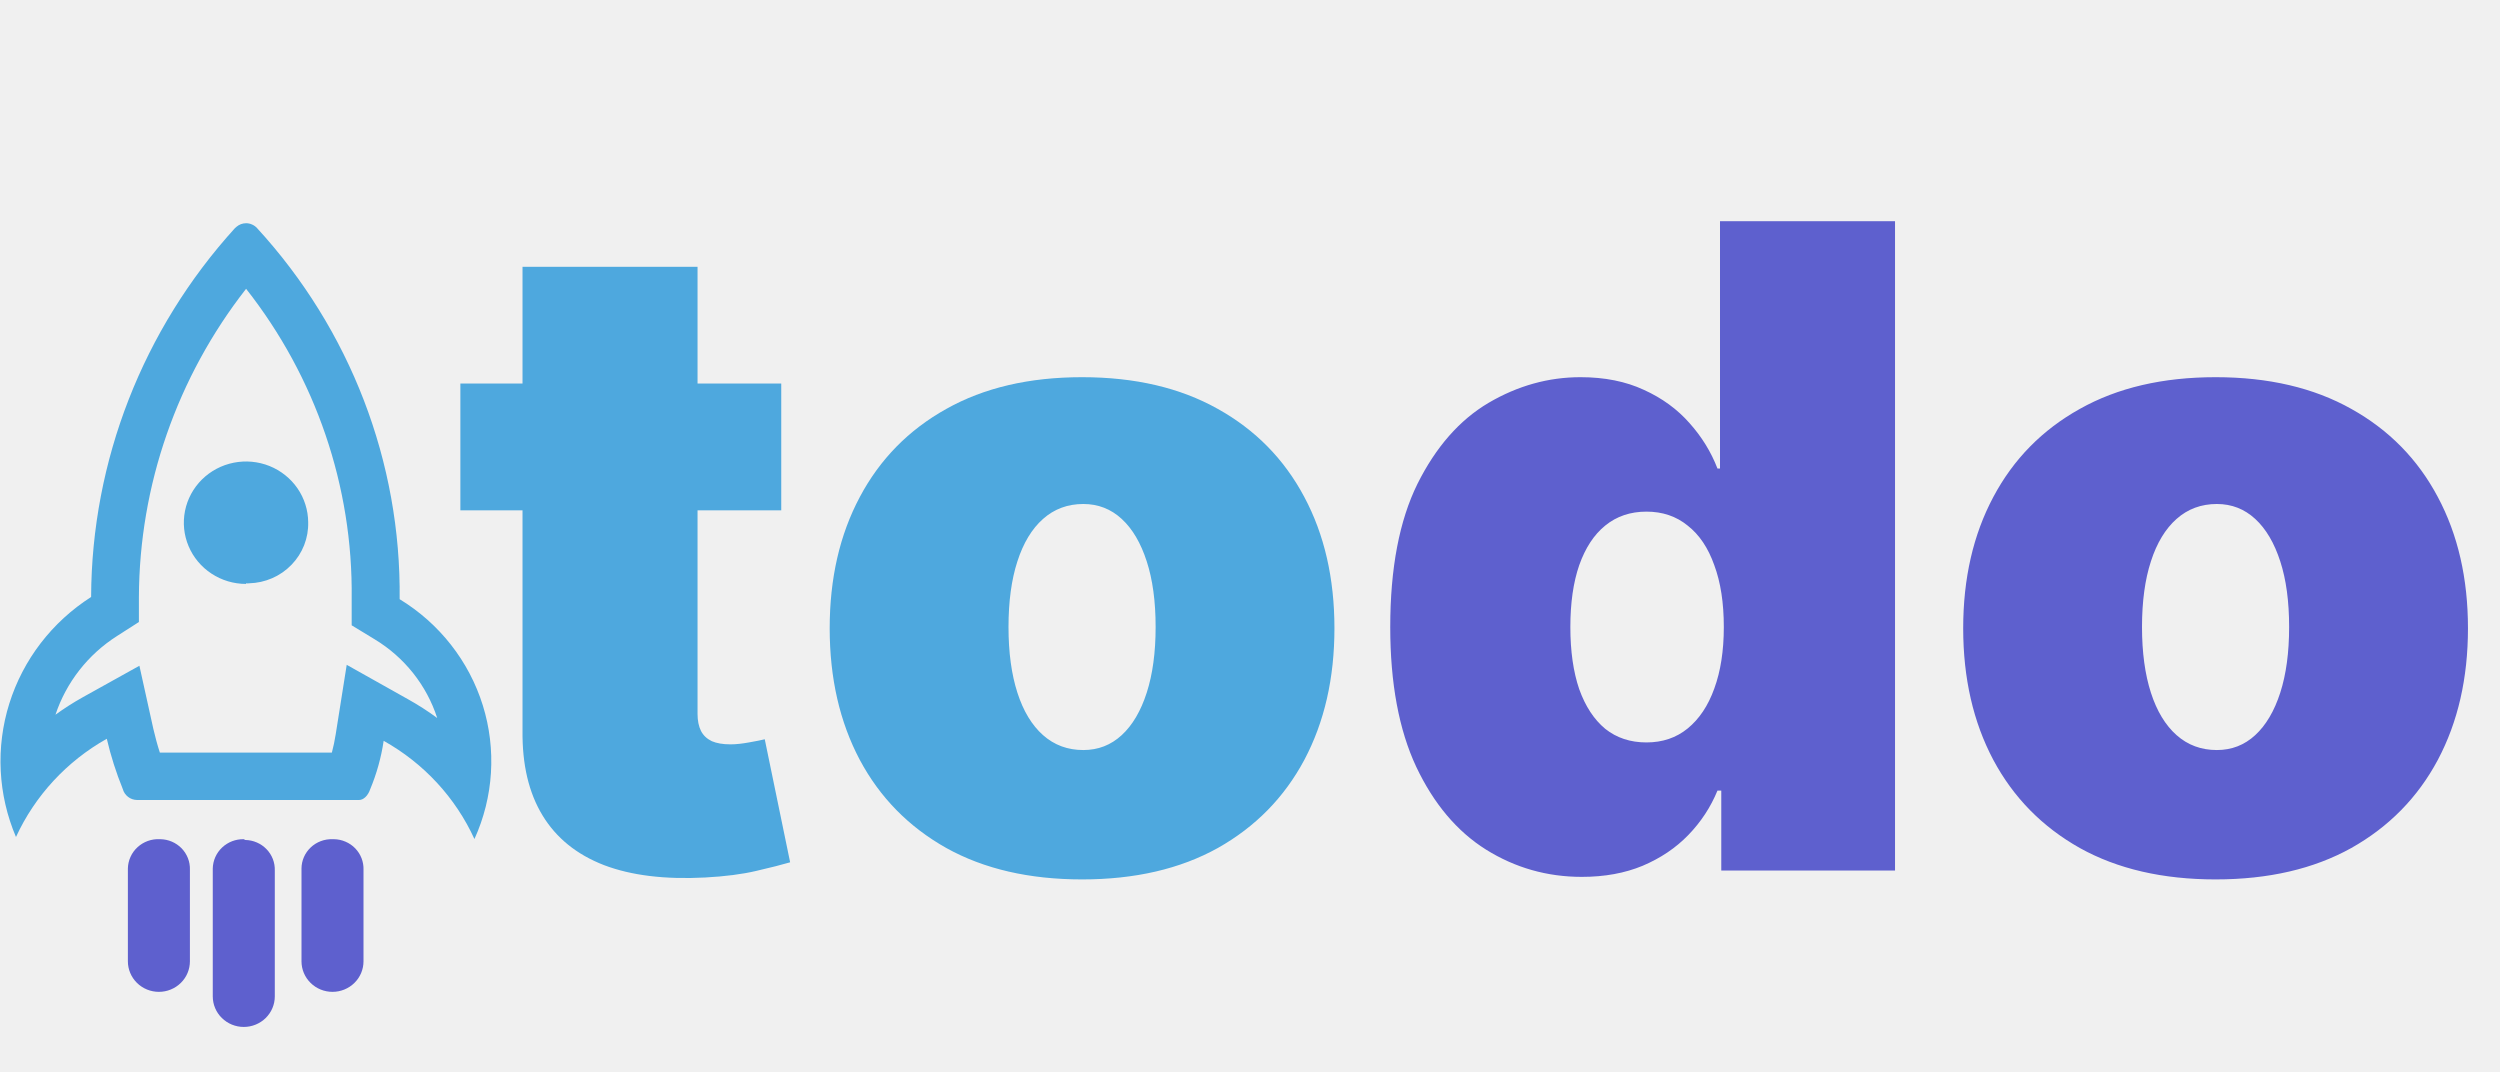
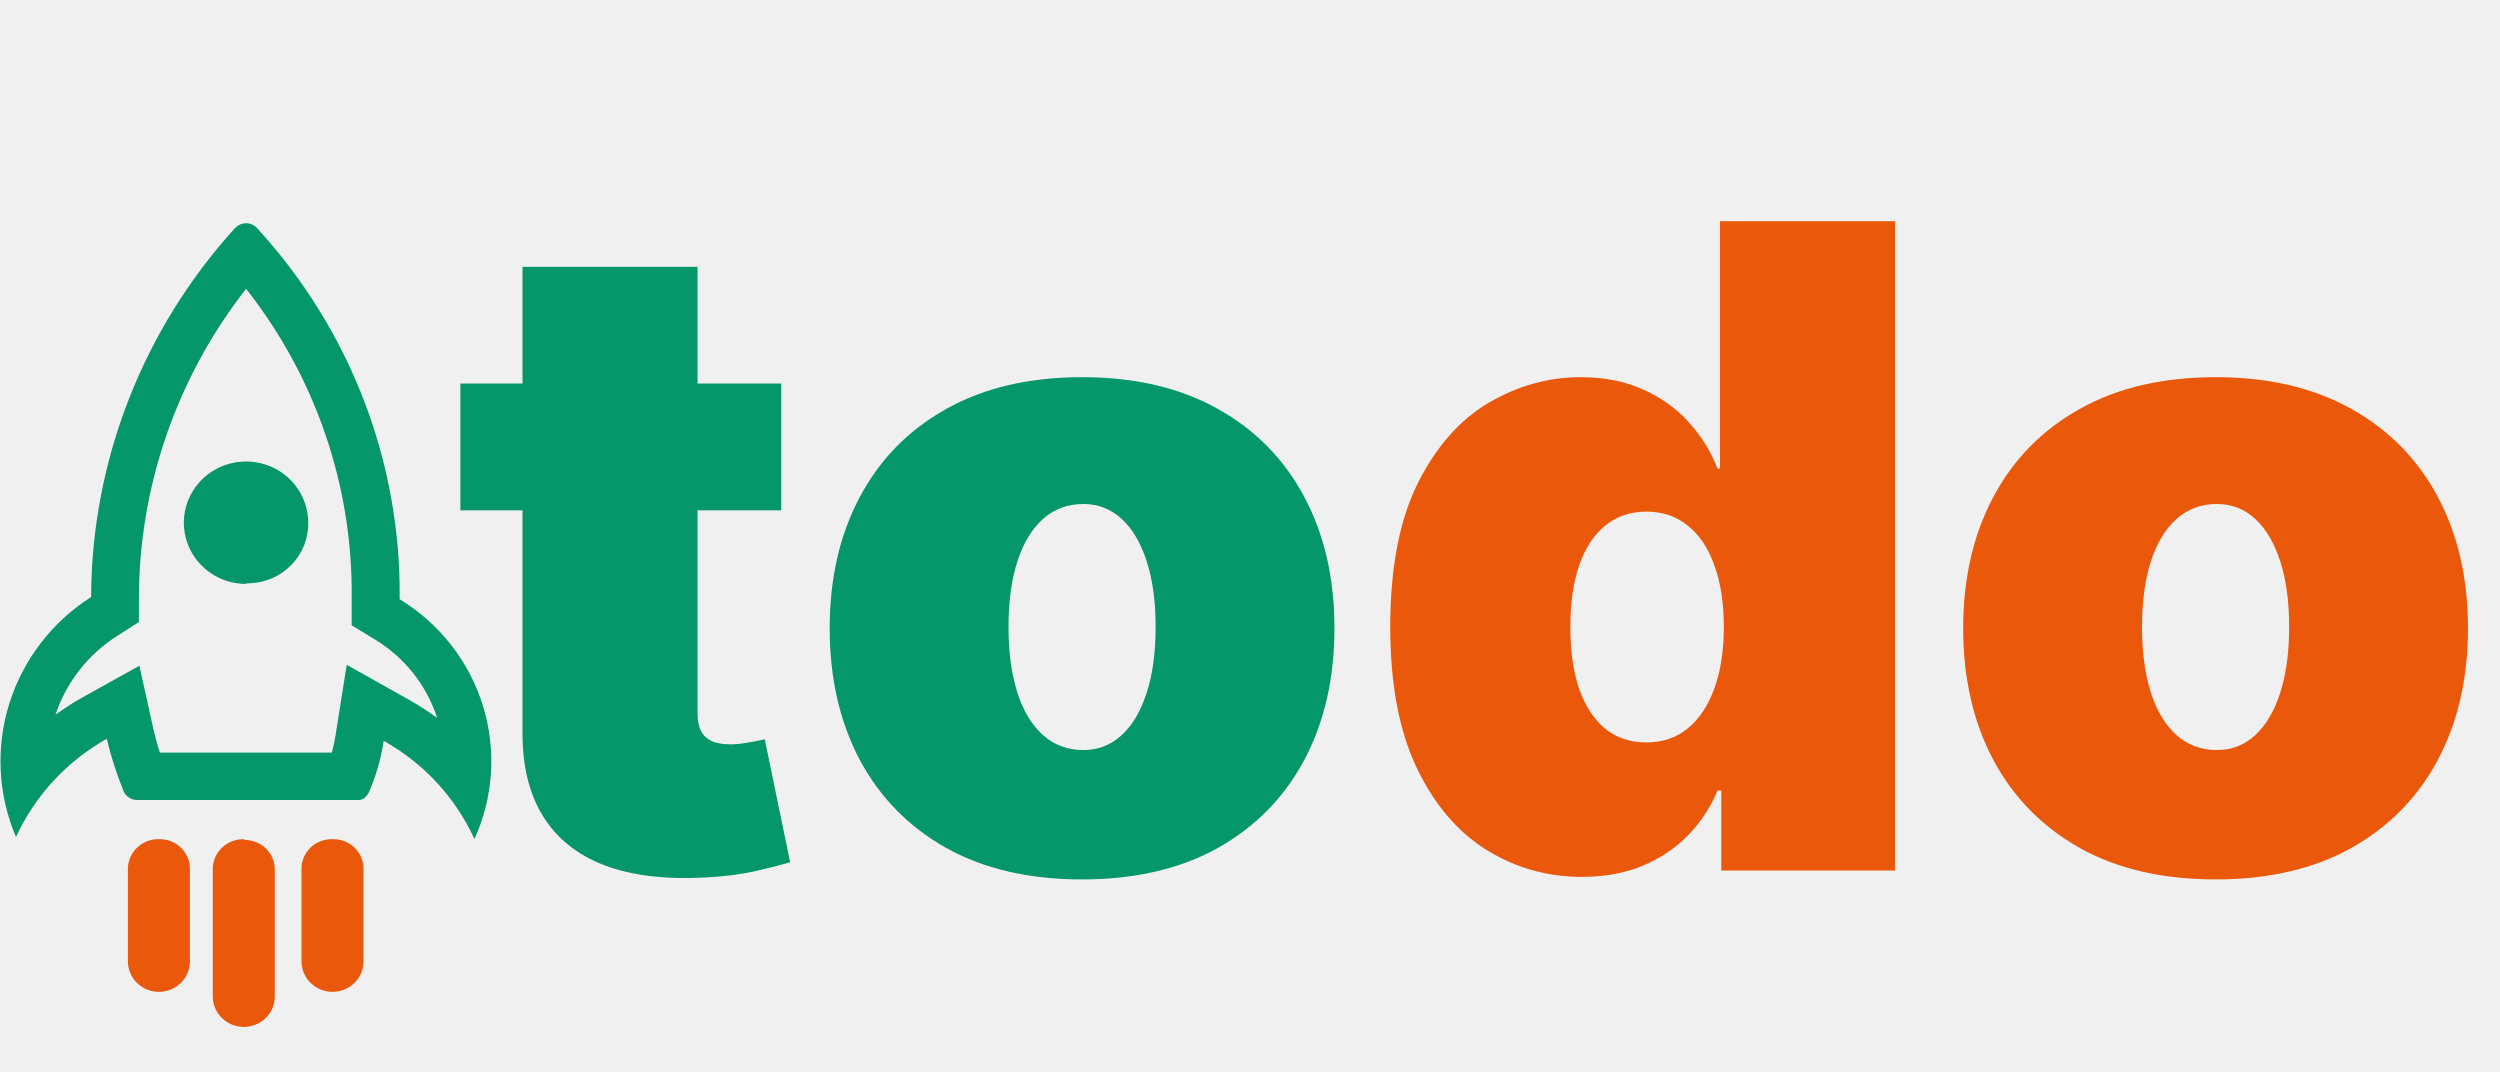
<svg xmlns="http://www.w3.org/2000/svg" width="112" height="48" viewBox="0 0 112 48" fill="none">
-   <path d="M35 17.182V22.864H20.625V17.182H35ZM23.409 11.954H31.25V31.983C31.25 32.286 31.302 32.542 31.406 32.75C31.51 32.949 31.671 33.1 31.889 33.205C32.107 33.299 32.386 33.347 32.727 33.347C32.964 33.347 33.239 33.318 33.551 33.261C33.873 33.205 34.11 33.157 34.261 33.119L35.398 38.631C35.047 38.735 34.545 38.863 33.892 39.014C33.248 39.166 32.481 39.265 31.591 39.312C29.792 39.407 28.281 39.222 27.06 38.758C25.838 38.285 24.919 37.542 24.304 36.528C23.688 35.515 23.39 34.246 23.409 32.722V11.954ZM48.477 39.398C46.109 39.398 44.083 38.929 42.397 37.992C40.711 37.044 39.419 35.728 38.519 34.043C37.62 32.347 37.17 30.383 37.17 28.148C37.17 25.913 37.62 23.953 38.519 22.267C39.419 20.572 40.711 19.256 42.397 18.318C44.083 17.371 46.109 16.898 48.477 16.898C50.844 16.898 52.87 17.371 54.556 18.318C56.242 19.256 57.534 20.572 58.434 22.267C59.334 23.953 59.783 25.913 59.783 28.148C59.783 30.383 59.334 32.347 58.434 34.043C57.534 35.728 56.242 37.044 54.556 37.992C52.87 38.929 50.844 39.398 48.477 39.398ZM48.533 33.602C49.196 33.602 49.769 33.38 50.252 32.935C50.735 32.49 51.109 31.855 51.374 31.031C51.639 30.207 51.772 29.227 51.772 28.091C51.772 26.945 51.639 25.965 51.374 25.151C51.109 24.327 50.735 23.692 50.252 23.247C49.769 22.802 49.196 22.579 48.533 22.579C47.833 22.579 47.231 22.802 46.729 23.247C46.227 23.692 45.844 24.327 45.579 25.151C45.314 25.965 45.181 26.945 45.181 28.091C45.181 29.227 45.314 30.207 45.579 31.031C45.844 31.855 46.227 32.49 46.729 32.935C47.231 33.38 47.833 33.602 48.533 33.602Z" fill="#4EA8DE" />
-   <path d="M70.863 39.284C69.31 39.284 67.88 38.877 66.573 38.062C65.276 37.248 64.234 36.012 63.448 34.355C62.672 32.698 62.283 30.61 62.283 28.091C62.283 25.458 62.691 23.318 63.505 21.671C64.329 20.023 65.389 18.815 66.687 18.048C67.994 17.281 69.367 16.898 70.806 16.898C71.886 16.898 72.833 17.087 73.647 17.466C74.461 17.835 75.143 18.332 75.692 18.957C76.242 19.573 76.658 20.25 76.942 20.989H77.056V9.909H84.897V39H77.113V35.42H76.942C76.639 36.159 76.204 36.822 75.636 37.409C75.077 37.987 74.395 38.446 73.59 38.787C72.795 39.118 71.886 39.284 70.863 39.284ZM73.761 33.261C74.48 33.261 75.096 33.053 75.607 32.636C76.128 32.21 76.526 31.614 76.8 30.847C77.085 30.07 77.227 29.151 77.227 28.091C77.227 27.011 77.085 26.088 76.8 25.321C76.526 24.544 76.128 23.953 75.607 23.546C75.096 23.129 74.48 22.921 73.761 22.921C73.041 22.921 72.425 23.129 71.914 23.546C71.412 23.953 71.024 24.544 70.749 25.321C70.484 26.088 70.352 27.011 70.352 28.091C70.352 29.171 70.484 30.099 70.749 30.875C71.024 31.642 71.412 32.234 71.914 32.651C72.425 33.058 73.041 33.261 73.761 33.261ZM99.258 39.398C96.89 39.398 94.864 38.929 93.178 37.992C91.493 37.044 90.2 35.728 89.3 34.043C88.401 32.347 87.951 30.383 87.951 28.148C87.951 25.913 88.401 23.953 89.3 22.267C90.2 20.572 91.493 19.256 93.178 18.318C94.864 17.371 96.89 16.898 99.258 16.898C101.625 16.898 103.652 17.371 105.337 18.318C107.023 19.256 108.316 20.572 109.215 22.267C110.115 23.953 110.565 25.913 110.565 28.148C110.565 30.383 110.115 32.347 109.215 34.043C108.316 35.728 107.023 37.044 105.337 37.992C103.652 38.929 101.625 39.398 99.258 39.398ZM99.315 33.602C99.978 33.602 100.55 33.38 101.033 32.935C101.516 32.49 101.89 31.855 102.156 31.031C102.421 30.207 102.553 29.227 102.553 28.091C102.553 26.945 102.421 25.965 102.156 25.151C101.89 24.327 101.516 23.692 101.033 23.247C100.55 22.802 99.978 22.579 99.315 22.579C98.614 22.579 98.013 22.802 97.511 23.247C97.009 23.692 96.625 24.327 96.36 25.151C96.095 25.965 95.962 26.945 95.962 28.091C95.962 29.227 96.095 30.207 96.36 31.031C96.625 31.855 97.009 32.49 97.511 32.935C98.013 33.38 98.614 33.602 99.315 33.602Z" fill="#5E60CE" />
+   <path d="M35 17.182V22.864H20.625V17.182H35ZM23.409 11.954H31.25V31.983C31.25 32.286 31.302 32.542 31.406 32.75C31.51 32.949 31.671 33.1 31.889 33.205C32.107 33.299 32.386 33.347 32.727 33.347C32.964 33.347 33.239 33.318 33.551 33.261C33.873 33.205 34.11 33.157 34.261 33.119L35.398 38.631C35.047 38.735 34.545 38.863 33.892 39.014C33.248 39.166 32.481 39.265 31.591 39.312C29.792 39.407 28.281 39.222 27.06 38.758C25.838 38.285 24.919 37.542 24.304 36.528C23.688 35.515 23.39 34.246 23.409 32.722V11.954ZM48.477 39.398C46.109 39.398 44.083 38.929 42.397 37.992C40.711 37.044 39.419 35.728 38.519 34.043C37.62 32.347 37.17 30.383 37.17 28.148C37.17 25.913 37.62 23.953 38.519 22.267C39.419 20.572 40.711 19.256 42.397 18.318C44.083 17.371 46.109 16.898 48.477 16.898C50.844 16.898 52.87 17.371 54.556 18.318C56.242 19.256 57.534 20.572 58.434 22.267C59.334 23.953 59.783 25.913 59.783 28.148C59.783 30.383 59.334 32.347 58.434 34.043C57.534 35.728 56.242 37.044 54.556 37.992C52.87 38.929 50.844 39.398 48.477 39.398ZM48.533 33.602C49.196 33.602 49.769 33.38 50.252 32.935C50.735 32.49 51.109 31.855 51.374 31.031C51.639 30.207 51.772 29.227 51.772 28.091C51.772 26.945 51.639 25.965 51.374 25.151C51.109 24.327 50.735 23.692 50.252 23.247C49.769 22.802 49.196 22.579 48.533 22.579C47.833 22.579 47.231 22.802 46.729 23.247C46.227 23.692 45.844 24.327 45.579 25.151C45.314 25.965 45.181 26.945 45.181 28.091C45.181 29.227 45.314 30.207 45.579 31.031C45.844 31.855 46.227 32.49 46.729 32.935C47.231 33.38 47.833 33.602 48.533 33.602Z" fill="#059669" />
+   <path d="M70.863 39.284C69.31 39.284 67.88 38.877 66.573 38.062C65.276 37.248 64.234 36.012 63.448 34.355C62.672 32.698 62.283 30.61 62.283 28.091C62.283 25.458 62.691 23.318 63.505 21.671C64.329 20.023 65.389 18.815 66.687 18.048C67.994 17.281 69.367 16.898 70.806 16.898C71.886 16.898 72.833 17.087 73.647 17.466C74.461 17.835 75.143 18.332 75.692 18.957C76.242 19.573 76.658 20.25 76.942 20.989H77.056V9.909H84.897V39H77.113V35.42H76.942C76.639 36.159 76.204 36.822 75.636 37.409C75.077 37.987 74.395 38.446 73.59 38.787C72.795 39.118 71.886 39.284 70.863 39.284ZM73.761 33.261C74.48 33.261 75.096 33.053 75.607 32.636C76.128 32.21 76.526 31.614 76.8 30.847C77.085 30.07 77.227 29.151 77.227 28.091C77.227 27.011 77.085 26.088 76.8 25.321C76.526 24.544 76.128 23.953 75.607 23.546C75.096 23.129 74.48 22.921 73.761 22.921C73.041 22.921 72.425 23.129 71.914 23.546C71.412 23.953 71.024 24.544 70.749 25.321C70.484 26.088 70.352 27.011 70.352 28.091C70.352 29.171 70.484 30.099 70.749 30.875C71.024 31.642 71.412 32.234 71.914 32.651C72.425 33.058 73.041 33.261 73.761 33.261ZM99.258 39.398C96.89 39.398 94.864 38.929 93.178 37.992C91.493 37.044 90.2 35.728 89.3 34.043C88.401 32.347 87.951 30.383 87.951 28.148C87.951 25.913 88.401 23.953 89.3 22.267C90.2 20.572 91.493 19.256 93.178 18.318C94.864 17.371 96.89 16.898 99.258 16.898C101.625 16.898 103.652 17.371 105.337 18.318C107.023 19.256 108.316 20.572 109.215 22.267C110.115 23.953 110.565 25.913 110.565 28.148C110.565 30.383 110.115 32.347 109.215 34.043C108.316 35.728 107.023 37.044 105.337 37.992C103.652 38.929 101.625 39.398 99.258 39.398ZM99.315 33.602C99.978 33.602 100.55 33.38 101.033 32.935C101.516 32.49 101.89 31.855 102.156 31.031C102.421 30.207 102.553 29.227 102.553 28.091C102.553 26.945 102.421 25.965 102.156 25.151C101.89 24.327 101.516 23.692 101.033 23.247C100.55 22.802 99.978 22.579 99.315 22.579C98.614 22.579 98.013 22.802 97.511 23.247C97.009 23.692 96.625 24.327 96.36 25.151C96.095 25.965 95.962 26.945 95.962 28.091C95.962 29.227 96.095 30.207 96.36 31.031C96.625 31.855 97.009 32.49 97.511 32.935C98.013 33.38 98.614 33.602 99.315 33.602Z" fill="#EA580C" />
  <g clip-path="url(#clip0_43_109)">
-     <path d="M11.021 12.933C14.147 16.901 15.816 21.794 15.755 26.816V28.014L16.787 28.642C18.119 29.448 19.113 30.699 19.587 32.167C19.171 31.86 18.735 31.58 18.283 31.328L15.533 29.784L15.039 32.9C14.996 33.175 14.939 33.449 14.867 33.718H7.162C7.047 33.365 6.954 33.013 6.868 32.646L6.245 29.826L3.71 31.236C3.286 31.473 2.877 31.734 2.485 32.019C2.968 30.568 3.941 29.324 5.242 28.494L6.223 27.866V26.752C6.241 21.751 7.93 16.895 11.029 12.933H11.021ZM11.029 10C10.868 10 10.713 10.058 10.592 10.162L10.527 10.219C6.398 14.766 4.105 20.645 4.082 26.745C2.33 27.864 1.033 29.554 0.417 31.52C-0.198 33.485 -0.092 35.601 0.716 37.497C1.568 35.645 2.991 34.106 4.784 33.097C4.964 33.864 5.203 34.616 5.5 35.347C5.538 35.487 5.621 35.611 5.738 35.701C5.854 35.79 5.997 35.839 6.145 35.84H16.085C16.285 35.84 16.486 35.65 16.586 35.354C16.876 34.659 17.078 33.932 17.188 33.189C18.984 34.193 20.408 35.734 21.255 37.589C22.112 35.702 22.245 33.573 21.629 31.597C21.012 29.621 19.689 27.932 17.904 26.844C17.974 20.708 15.694 14.772 11.516 10.219C11.454 10.15 11.377 10.095 11.292 10.058C11.207 10.02 11.115 10 11.021 10H11.029Z" fill="#4EA8DE" />
-     <path d="M11.022 26.16C10.472 26.16 9.934 26 9.476 25.699C9.018 25.399 8.661 24.971 8.45 24.472C8.238 23.972 8.182 23.421 8.288 22.89C8.394 22.358 8.657 21.87 9.044 21.485C9.432 21.101 9.926 20.838 10.465 20.73C11.004 20.622 11.563 20.673 12.073 20.877C12.582 21.082 13.019 21.43 13.328 21.878C13.636 22.326 13.803 22.855 13.807 23.396C13.816 23.747 13.754 24.096 13.626 24.424C13.497 24.751 13.304 25.05 13.058 25.304C12.812 25.558 12.518 25.762 12.191 25.904C11.865 26.046 11.514 26.123 11.158 26.132C11.113 26.139 11.067 26.139 11.022 26.132V26.16Z" fill="#4EA8DE" />
-     <path d="M14.896 37.596C14.717 37.59 14.538 37.62 14.371 37.683C14.203 37.746 14.05 37.842 13.921 37.964C13.792 38.086 13.688 38.232 13.617 38.394C13.546 38.556 13.508 38.731 13.507 38.907V43.067C13.507 43.43 13.653 43.778 13.914 44.034C14.174 44.291 14.527 44.435 14.896 44.435C15.264 44.435 15.618 44.291 15.878 44.034C16.139 43.778 16.285 43.43 16.285 43.067V38.964C16.291 38.788 16.261 38.613 16.197 38.448C16.134 38.284 16.037 38.134 15.914 38.006C15.791 37.879 15.643 37.777 15.479 37.707C15.315 37.636 15.139 37.599 14.96 37.596H14.896Z" fill="#5E60CE" />
-     <path d="M7.162 37.596C6.979 37.586 6.797 37.613 6.625 37.674C6.454 37.736 6.297 37.83 6.163 37.953C6.029 38.075 5.922 38.222 5.848 38.386C5.773 38.55 5.733 38.727 5.729 38.907V43.067C5.729 43.43 5.876 43.778 6.136 44.034C6.397 44.291 6.75 44.435 7.119 44.435C7.487 44.435 7.84 44.291 8.101 44.034C8.362 43.778 8.508 43.43 8.508 43.067V38.964C8.514 38.788 8.484 38.613 8.42 38.448C8.356 38.284 8.26 38.134 8.137 38.006C8.013 37.879 7.865 37.777 7.702 37.707C7.538 37.636 7.362 37.599 7.183 37.596H7.162Z" fill="#5E60CE" />
-     <path d="M10.921 37.596C10.743 37.592 10.565 37.623 10.398 37.687C10.232 37.751 10.08 37.846 9.951 37.968C9.822 38.09 9.718 38.236 9.646 38.397C9.575 38.558 9.536 38.731 9.532 38.907V44.639C9.532 45.002 9.678 45.35 9.939 45.606C10.2 45.863 10.553 46.007 10.921 46.007C11.29 46.007 11.643 45.863 11.904 45.606C12.164 45.35 12.311 45.002 12.311 44.639V38.999C12.316 38.823 12.287 38.648 12.223 38.483C12.159 38.319 12.063 38.169 11.939 38.042C11.816 37.914 11.668 37.812 11.505 37.742C11.341 37.671 11.164 37.634 10.986 37.631L10.921 37.596Z" fill="#5E60CE" />
+     <path d="M11.021 12.933C14.147 16.901 15.816 21.794 15.755 26.816V28.014L16.787 28.642C18.119 29.448 19.113 30.699 19.587 32.167C19.171 31.86 18.735 31.58 18.283 31.328L15.533 29.784L15.039 32.9C14.996 33.175 14.939 33.449 14.867 33.718H7.162C7.047 33.365 6.954 33.013 6.868 32.646L6.245 29.826L3.71 31.236C3.286 31.473 2.877 31.734 2.485 32.019C2.968 30.568 3.941 29.324 5.242 28.494L6.223 27.866V26.752C6.241 21.751 7.93 16.895 11.029 12.933H11.021ZM11.029 10C10.868 10 10.713 10.058 10.592 10.162L10.527 10.219C6.398 14.766 4.105 20.645 4.082 26.745C2.33 27.864 1.033 29.554 0.417 31.52C-0.198 33.485 -0.092 35.601 0.716 37.497C1.568 35.645 2.991 34.106 4.784 33.097C4.964 33.864 5.203 34.616 5.5 35.347C5.538 35.487 5.621 35.611 5.738 35.701C5.854 35.79 5.997 35.839 6.145 35.84H16.085C16.285 35.84 16.486 35.65 16.586 35.354C16.876 34.659 17.078 33.932 17.188 33.189C18.984 34.193 20.408 35.734 21.255 37.589C22.112 35.702 22.245 33.573 21.629 31.597C21.012 29.621 19.689 27.932 17.904 26.844C17.974 20.708 15.694 14.772 11.516 10.219C11.454 10.15 11.377 10.095 11.292 10.058C11.207 10.02 11.115 10 11.021 10H11.029Z" fill="#059669" />
+     <path d="M11.022 26.16C10.472 26.16 9.934 26 9.476 25.699C9.018 25.399 8.661 24.971 8.45 24.472C8.238 23.972 8.182 23.421 8.288 22.89C8.394 22.358 8.657 21.87 9.044 21.485C9.432 21.101 9.926 20.838 10.465 20.73C11.004 20.622 11.563 20.673 12.073 20.877C12.582 21.082 13.019 21.43 13.328 21.878C13.636 22.326 13.803 22.855 13.807 23.396V23.396C13.816 23.747 13.754 24.096 13.626 24.424C13.497 24.751 13.304 25.05 13.058 25.304C12.812 25.558 12.518 25.762 12.191 25.904C11.865 26.046 11.514 26.123 11.158 26.132C11.113 26.139 11.067 26.139 11.022 26.132V26.16Z" fill="#059669" />
+     <path d="M14.896 37.596C14.717 37.59 14.538 37.62 14.371 37.683C14.203 37.746 14.05 37.842 13.921 37.964C13.792 38.086 13.688 38.232 13.617 38.394C13.546 38.556 13.508 38.731 13.507 38.907V43.067C13.507 43.43 13.653 43.778 13.914 44.034C14.174 44.291 14.527 44.435 14.896 44.435C15.264 44.435 15.618 44.291 15.878 44.034C16.139 43.778 16.285 43.43 16.285 43.067V38.964C16.291 38.788 16.261 38.613 16.197 38.448C16.134 38.284 16.037 38.134 15.914 38.006C15.791 37.879 15.643 37.777 15.479 37.707C15.315 37.636 15.139 37.599 14.96 37.596H14.896Z" fill="#EA580C" />
+     <path d="M7.162 37.596C6.979 37.586 6.797 37.613 6.625 37.674C6.454 37.736 6.297 37.83 6.163 37.953C6.029 38.075 5.922 38.222 5.848 38.386C5.773 38.55 5.733 38.727 5.729 38.907V43.067C5.729 43.43 5.876 43.778 6.136 44.034C6.397 44.291 6.75 44.435 7.119 44.435C7.487 44.435 7.84 44.291 8.101 44.034C8.362 43.778 8.508 43.43 8.508 43.067V38.964C8.514 38.788 8.484 38.613 8.42 38.448C8.356 38.284 8.26 38.134 8.137 38.006C8.013 37.879 7.865 37.777 7.702 37.707C7.538 37.636 7.362 37.599 7.183 37.596H7.162Z" fill="#EA580C" />
+     <path d="M10.921 37.596C10.743 37.592 10.565 37.623 10.398 37.687C10.232 37.751 10.08 37.846 9.951 37.968C9.822 38.09 9.718 38.236 9.646 38.397C9.575 38.558 9.536 38.731 9.532 38.907V44.639C9.532 45.002 9.678 45.35 9.939 45.606C10.2 45.863 10.553 46.007 10.921 46.007C11.29 46.007 11.643 45.863 11.904 45.606C12.164 45.35 12.311 45.002 12.311 44.639V38.999C12.316 38.823 12.287 38.648 12.223 38.483C12.159 38.319 12.063 38.169 11.939 38.042C11.816 37.914 11.668 37.812 11.505 37.742C11.341 37.671 11.164 37.634 10.986 37.631L10.921 37.596Z" fill="#EA580C" />
  </g>
  <defs>
    <clipPath id="clip0_43_109">
      <rect width="22" height="36" fill="white" transform="translate(0 10)" />
    </clipPath>
  </defs>
</svg>
